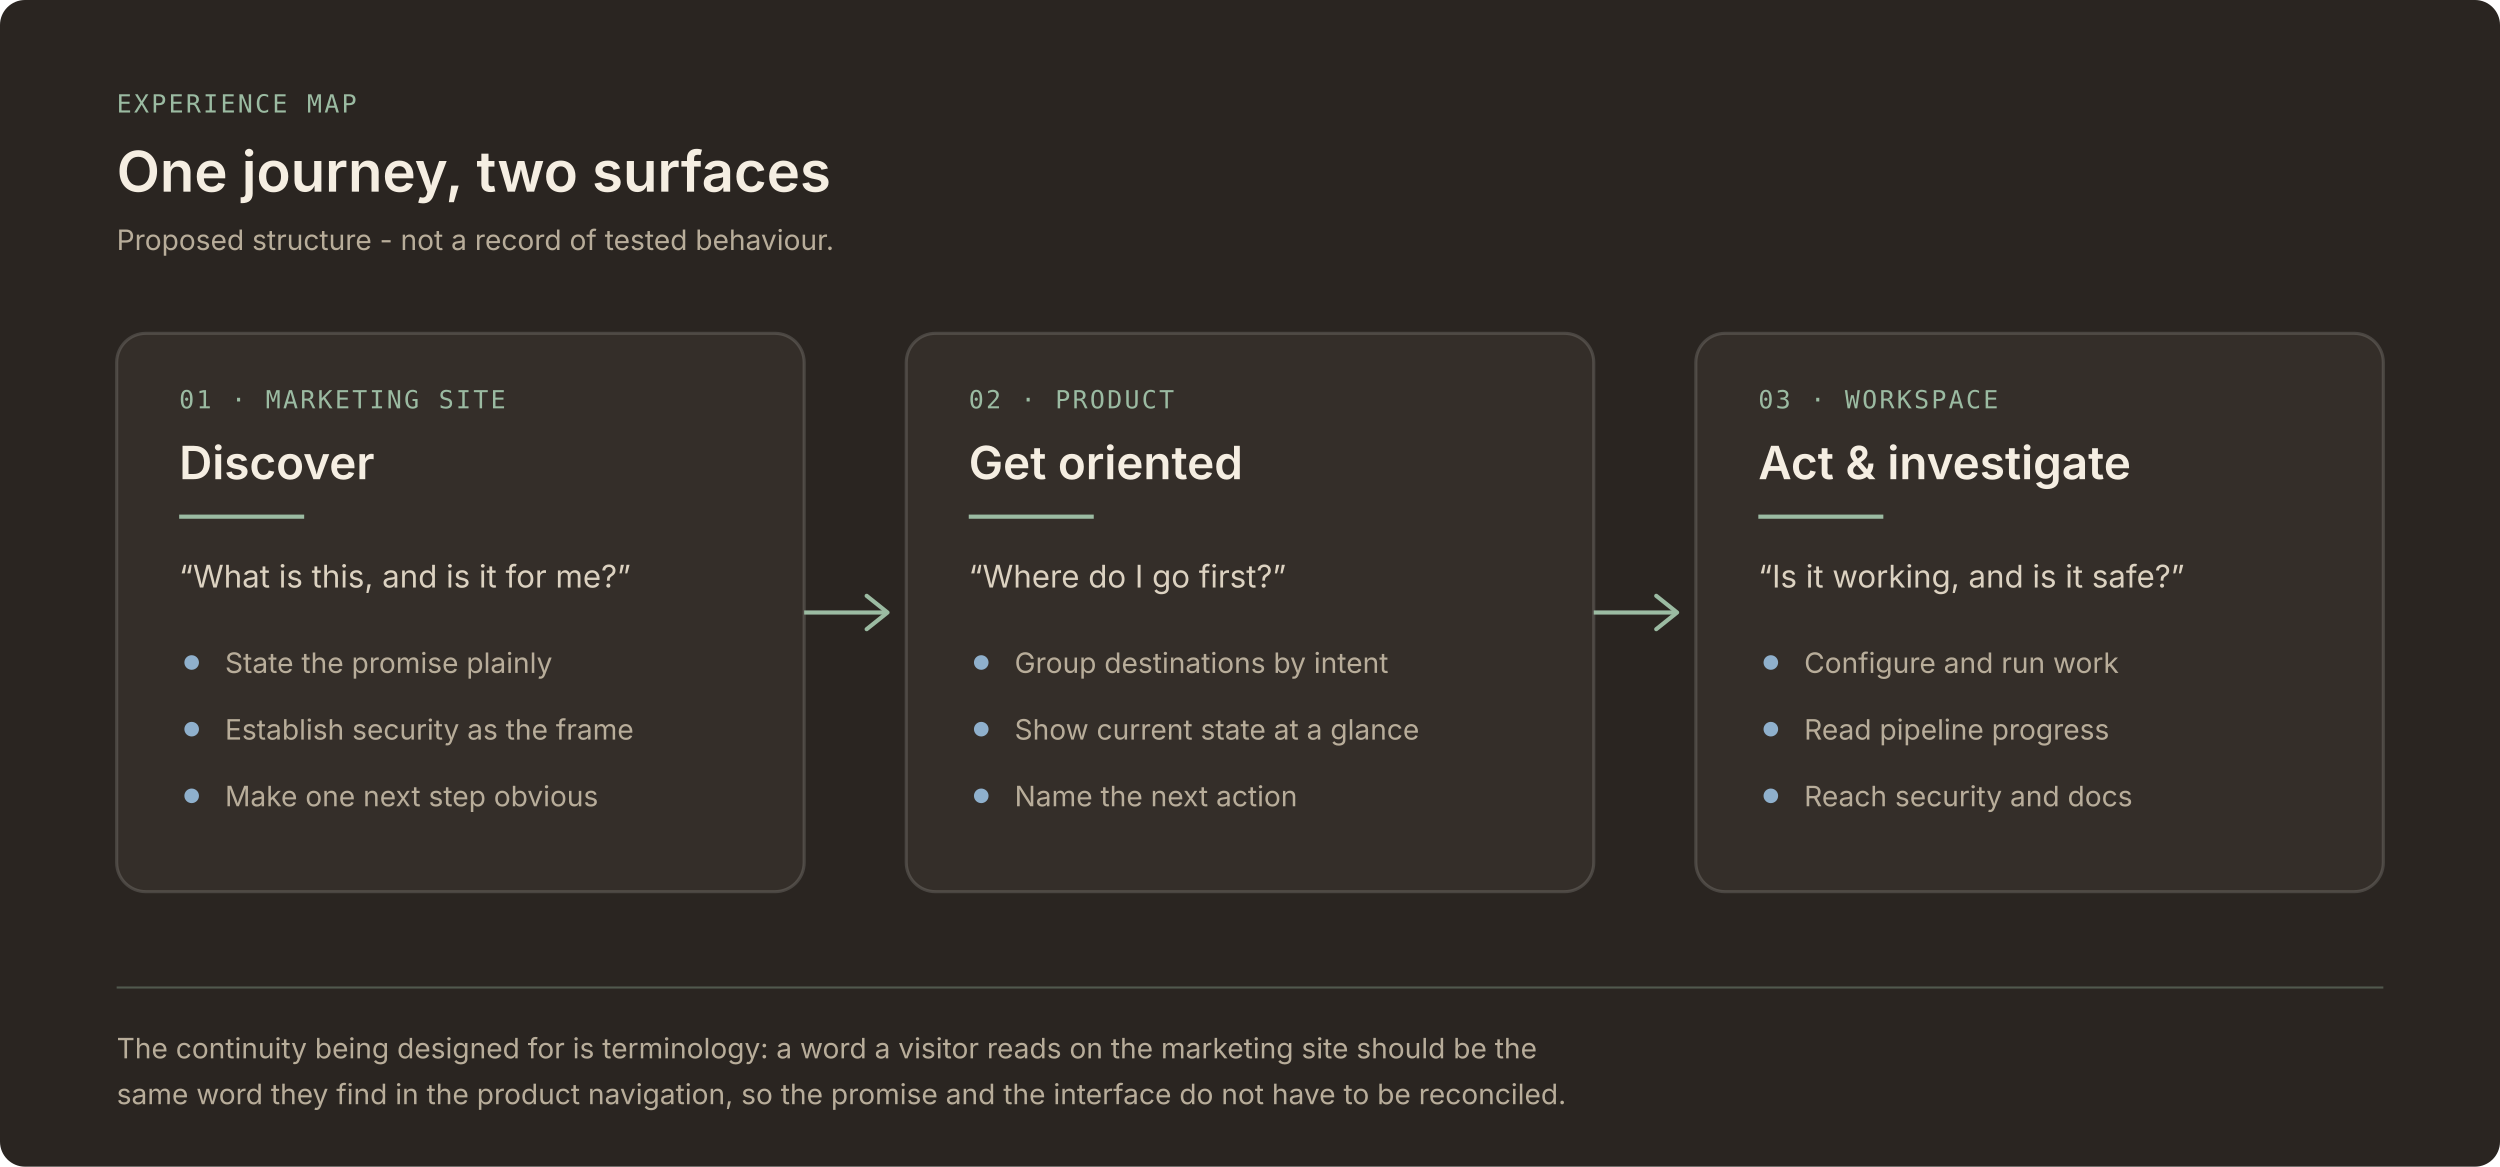
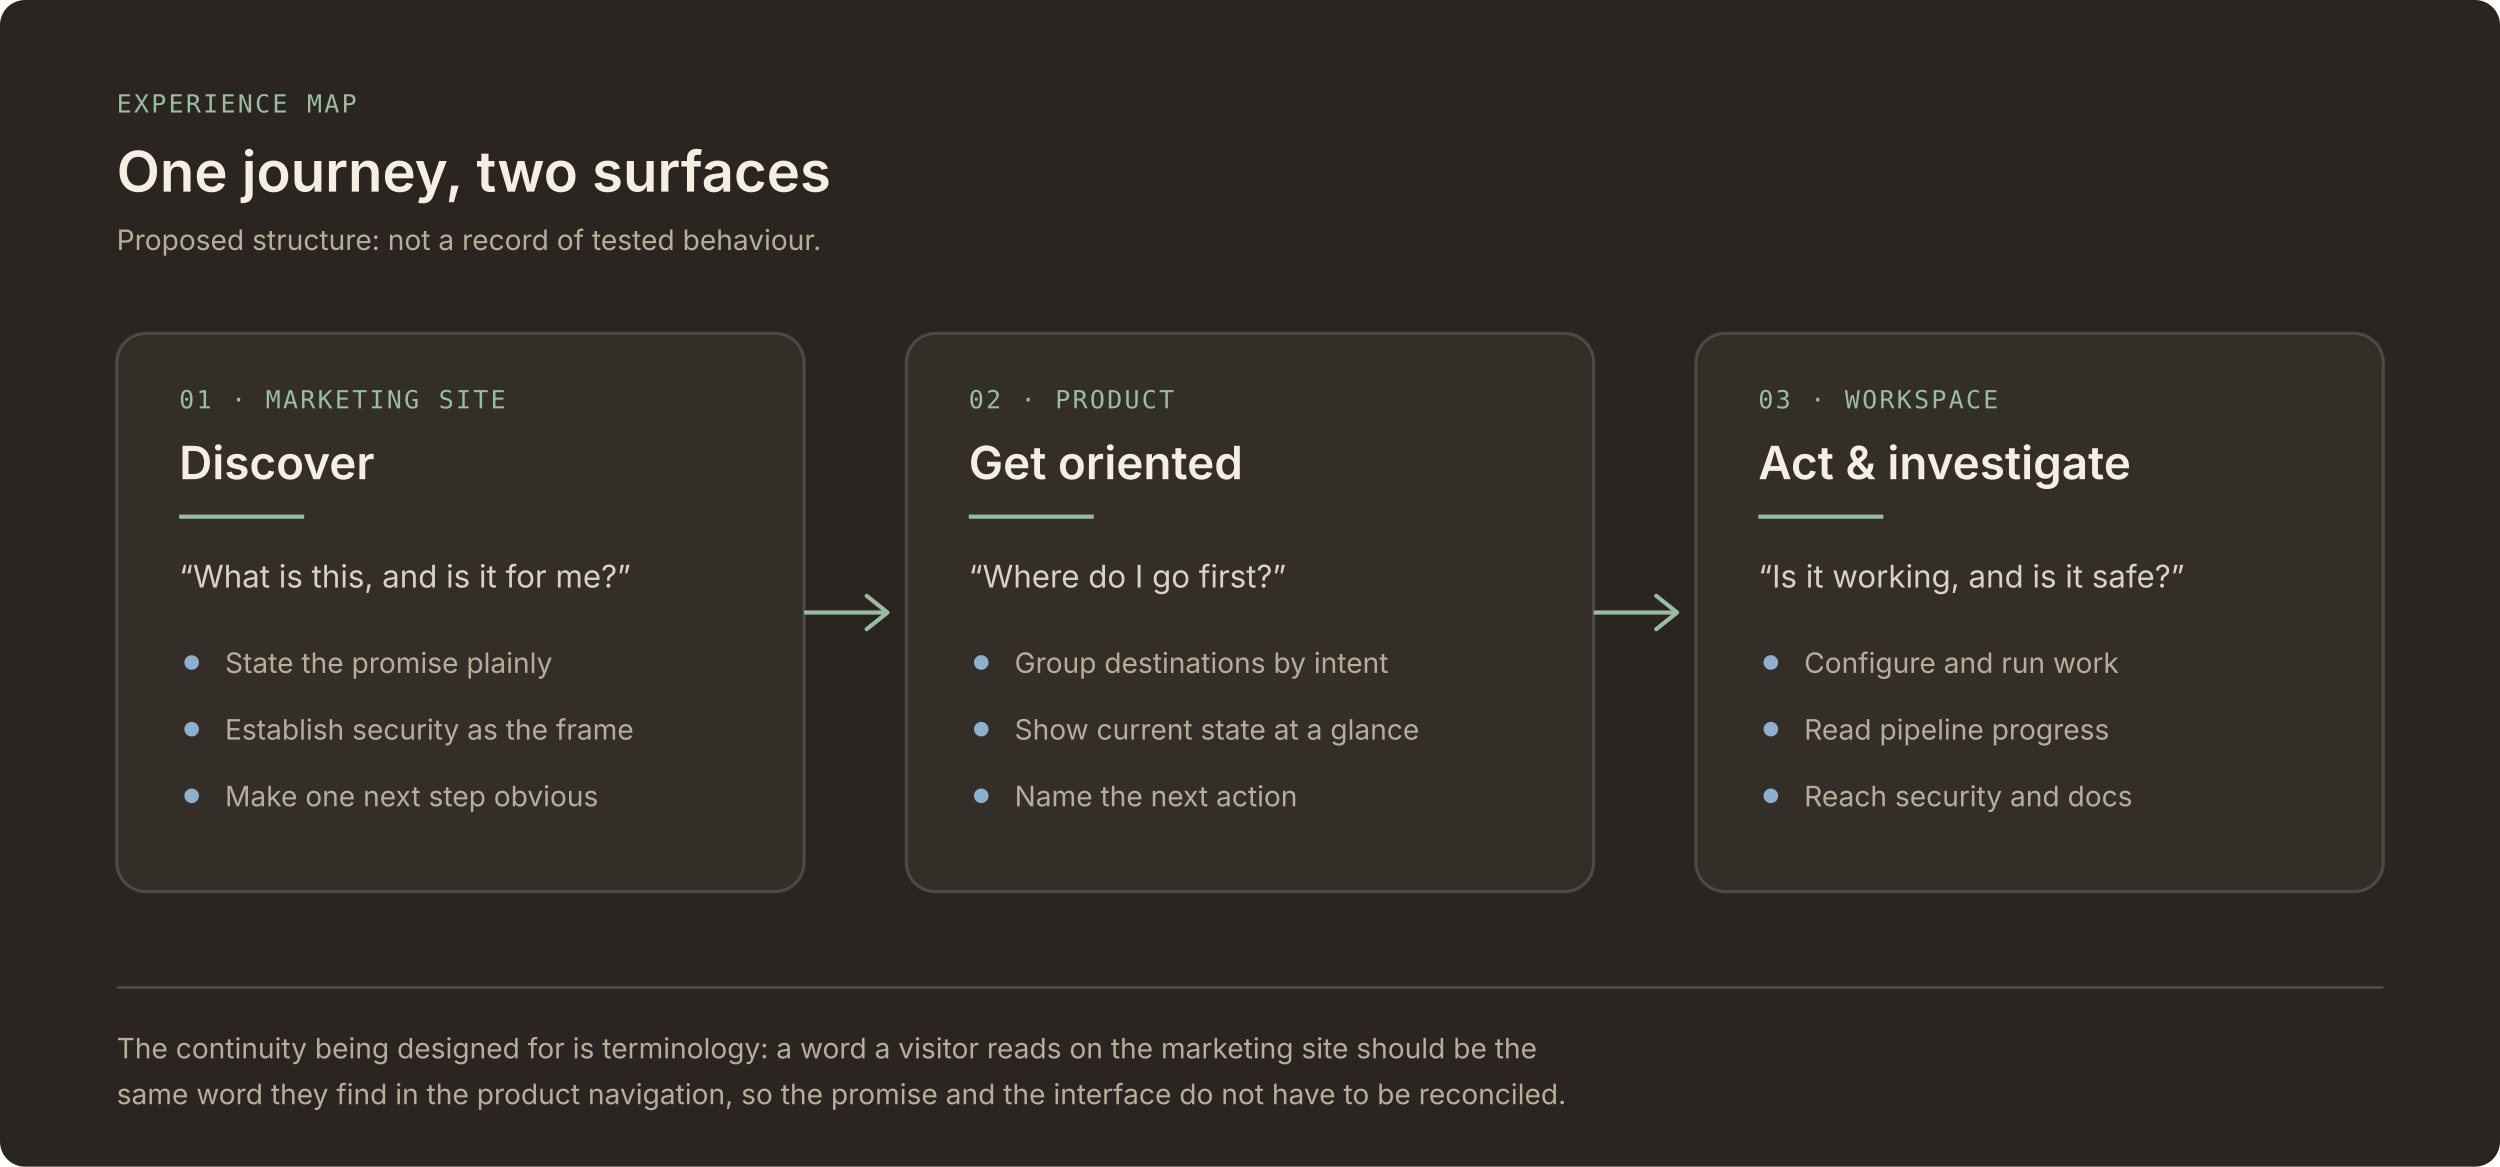
<svg xmlns="http://www.w3.org/2000/svg" width="1200" height="560" viewBox="0 0 1200 560" role="img" aria-label="SpellCarver experience map: discover on the marketing site, get oriented in the product, then act and investigate">
  <style>
  :root { color-scheme: dark; }
  /* Dark-only, deliberately.
     The site switches theme on an explicit :root[data-theme="light"]
     attribute, not on prefers-color-scheme. An img-loaded SVG cannot see
     that attribute, so a prefers-color-scheme media query here would turn
-      this diagram light while the page around it stayed dark - the exact
+      this diagram light while the page around it stayed dark. The exact
     mismatch it was meant to avoid. These values match the site's default
     (dark) palette and the placeholder SVGs in public/projects/.
     To make these follow the toggle, the figure renderer would have to
     inline the SVG so it inherits the page's CSS custom properties. */
  .bg    { fill: #2a2521; }
  .card  { fill: #342e29; stroke: rgba(242,239,233,0.16); }
  .ttl   { fill: #f5eee2; }
  .sub   { fill: #dcd2c1; }
  .meta  { fill: #b8ad9a; }
  .rule  { stroke: #9bbba2; }
  .num   { fill: #9bbba2; }
  .dot   { fill: #8fb0cc; }
  text { font-family: Inter, "Helvetica Neue", system-ui, sans-serif; }
  .label { font-family: "JetBrains Mono", ui-monospace, monospace; font-size: 12px; letter-spacing: .09em; }
  .h { font-size: 22px; font-weight: 600; }
  .s { font-size: 15px; }
  .m { font-size: 13.5px; }
</style>
  <rect class="bg" width="1200" height="560" rx="12" />
  <text class="label num" x="56" y="54">EXPERIENCE MAP</text>
  <text class="ttl" x="56" y="92" font-size="27" font-weight="600">One journey, two surfaces</text>
-   <text class="meta m" x="56" y="120">Proposed structure - not a record of tested behaviour.</text>
+   <text class="meta m" x="56" y="120">Proposed structure: not a record of tested behaviour.</text>
  <rect class="card" x="56" y="160" width="330" height="268" rx="14" stroke-width="1.5" />
  <text class="label num" x="86" y="196">01 · MARKETING SITE</text>
  <text class="ttl h" x="86" y="230">Discover</text>
  <line class="rule" x1="86" y1="248" x2="146" y2="248" stroke-width="2" />
  <text class="sub s" x="86" y="282">“What is this, and is it for me?”</text>
  <circle class="dot" cx="92" cy="318" r="3.5" />
  <text class="meta m" x="108" y="323">State the promise plainly</text>
  <circle class="dot" cx="92" cy="350" r="3.5" />
  <text class="meta m" x="108" y="355">Establish security as the frame</text>
  <circle class="dot" cx="92" cy="382" r="3.5" />
  <text class="meta m" x="108" y="387">Make one next step obvious</text>
  <rect class="card" x="435" y="160" width="330" height="268" rx="14" stroke-width="1.5" />
  <text class="label num" x="465" y="196">02 · PRODUCT</text>
  <text class="ttl h" x="465" y="230">Get oriented</text>
  <line class="rule" x1="465" y1="248" x2="525" y2="248" stroke-width="2" />
  <text class="sub s" x="465" y="282">“Where do I go first?”</text>
  <circle class="dot" cx="471" cy="318" r="3.5" />
  <text class="meta m" x="487" y="323">Group destinations by intent</text>
  <circle class="dot" cx="471" cy="350" r="3.5" />
  <text class="meta m" x="487" y="355">Show current state at a glance</text>
  <circle class="dot" cx="471" cy="382" r="3.5" />
  <text class="meta m" x="487" y="387">Name the next action</text>
  <rect class="card" x="814" y="160" width="330" height="268" rx="14" stroke-width="1.5" />
  <text class="label num" x="844" y="196">03 · WORKSPACE</text>
  <text class="ttl h" x="844" y="230">Act &amp; investigate</text>
  <line class="rule" x1="844" y1="248" x2="904" y2="248" stroke-width="2" />
  <text class="sub s" x="844" y="282">“Is it working, and is it safe?”</text>
  <circle class="dot" cx="850" cy="318" r="3.5" />
  <text class="meta m" x="866" y="323">Configure and run work</text>
  <circle class="dot" cx="850" cy="350" r="3.5" />
  <text class="meta m" x="866" y="355">Read pipeline progress</text>
  <circle class="dot" cx="850" cy="382" r="3.5" />
  <text class="meta m" x="866" y="387">Reach security and docs</text>
  <path class="rule" d="M386 294 H425" stroke-width="2" fill="none" />
  <path class="rule" d="M416 286 L426 294 L416 302" stroke-width="2" fill="none" stroke-linecap="round" stroke-linejoin="round" />
  <path class="rule" d="M765 294 H804" stroke-width="2" fill="none" />
  <path class="rule" d="M795 286 L805 294 L795 302" stroke-width="2" fill="none" stroke-linecap="round" stroke-linejoin="round" />
  <line class="rule" x1="56" y1="474" x2="1144" y2="474" stroke-width="1" stroke-opacity=".35" />
  <text class="meta m" x="56" y="508">The continuity being designed for is terminology: a word a visitor reads on the marketing site should be the</text>
  <text class="meta m" x="56" y="530">same word they find in the product navigation, so the promise and the interface do not have to be reconciled.</text>
</svg>
